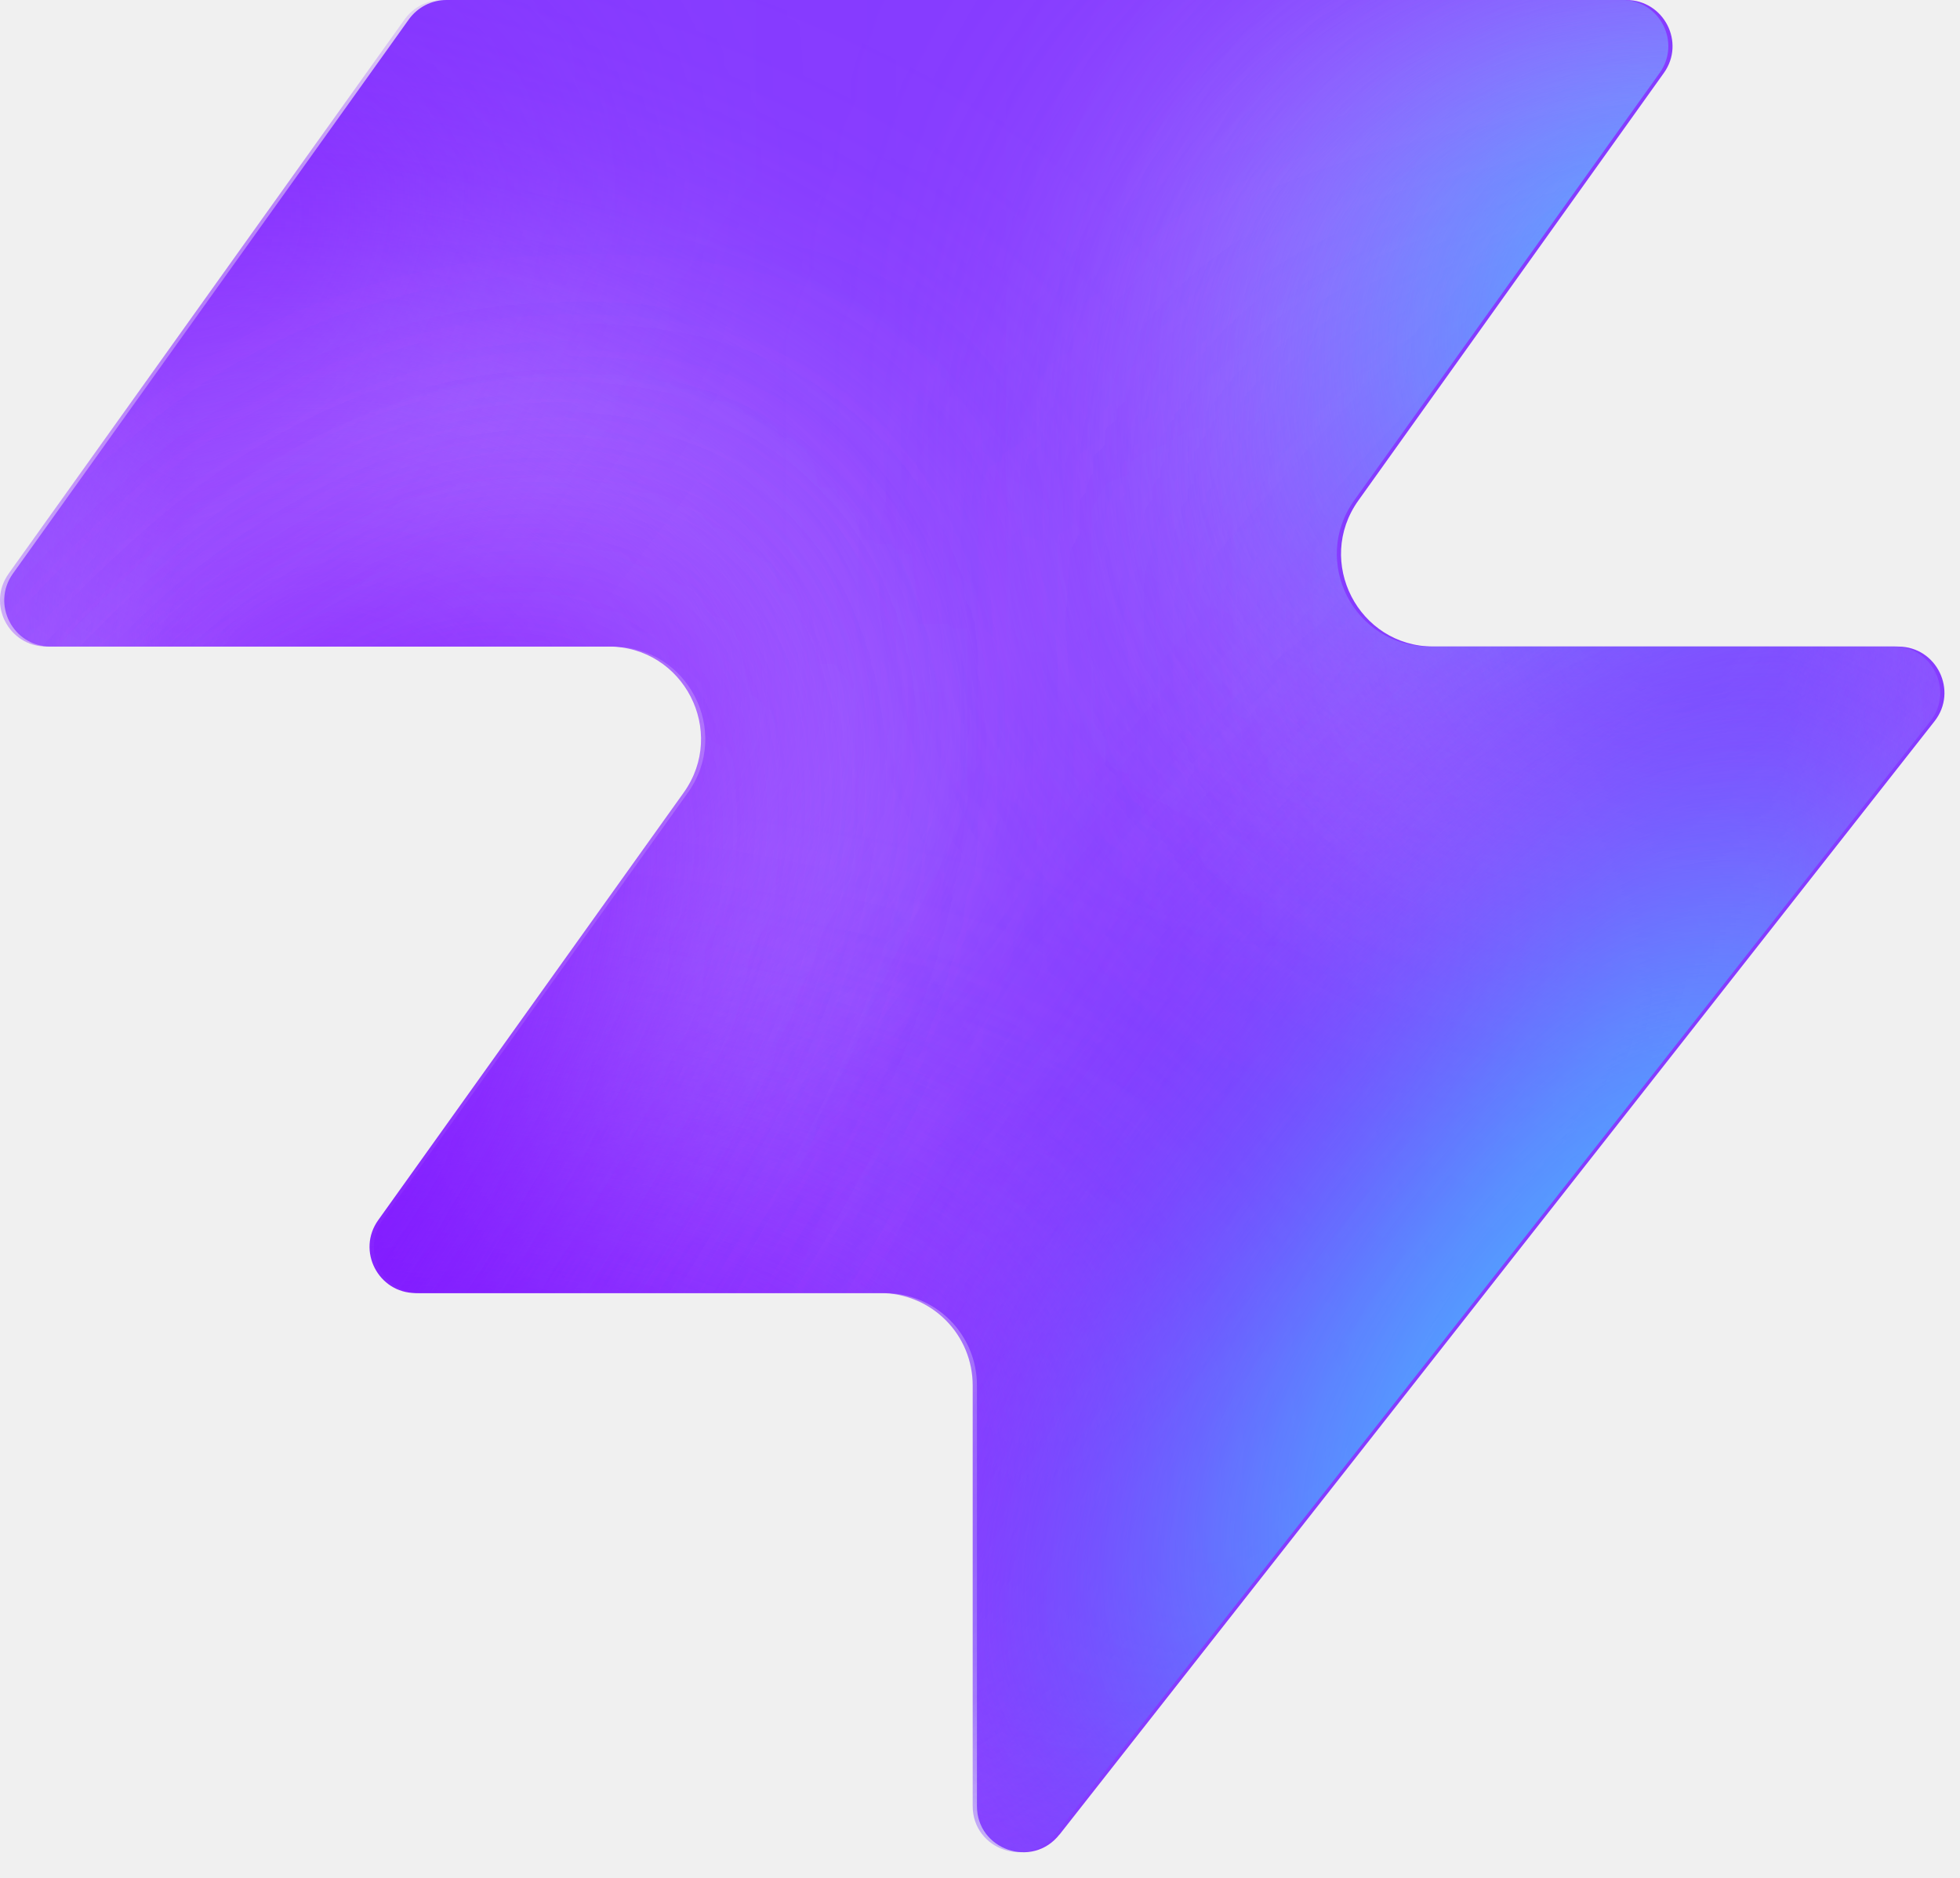
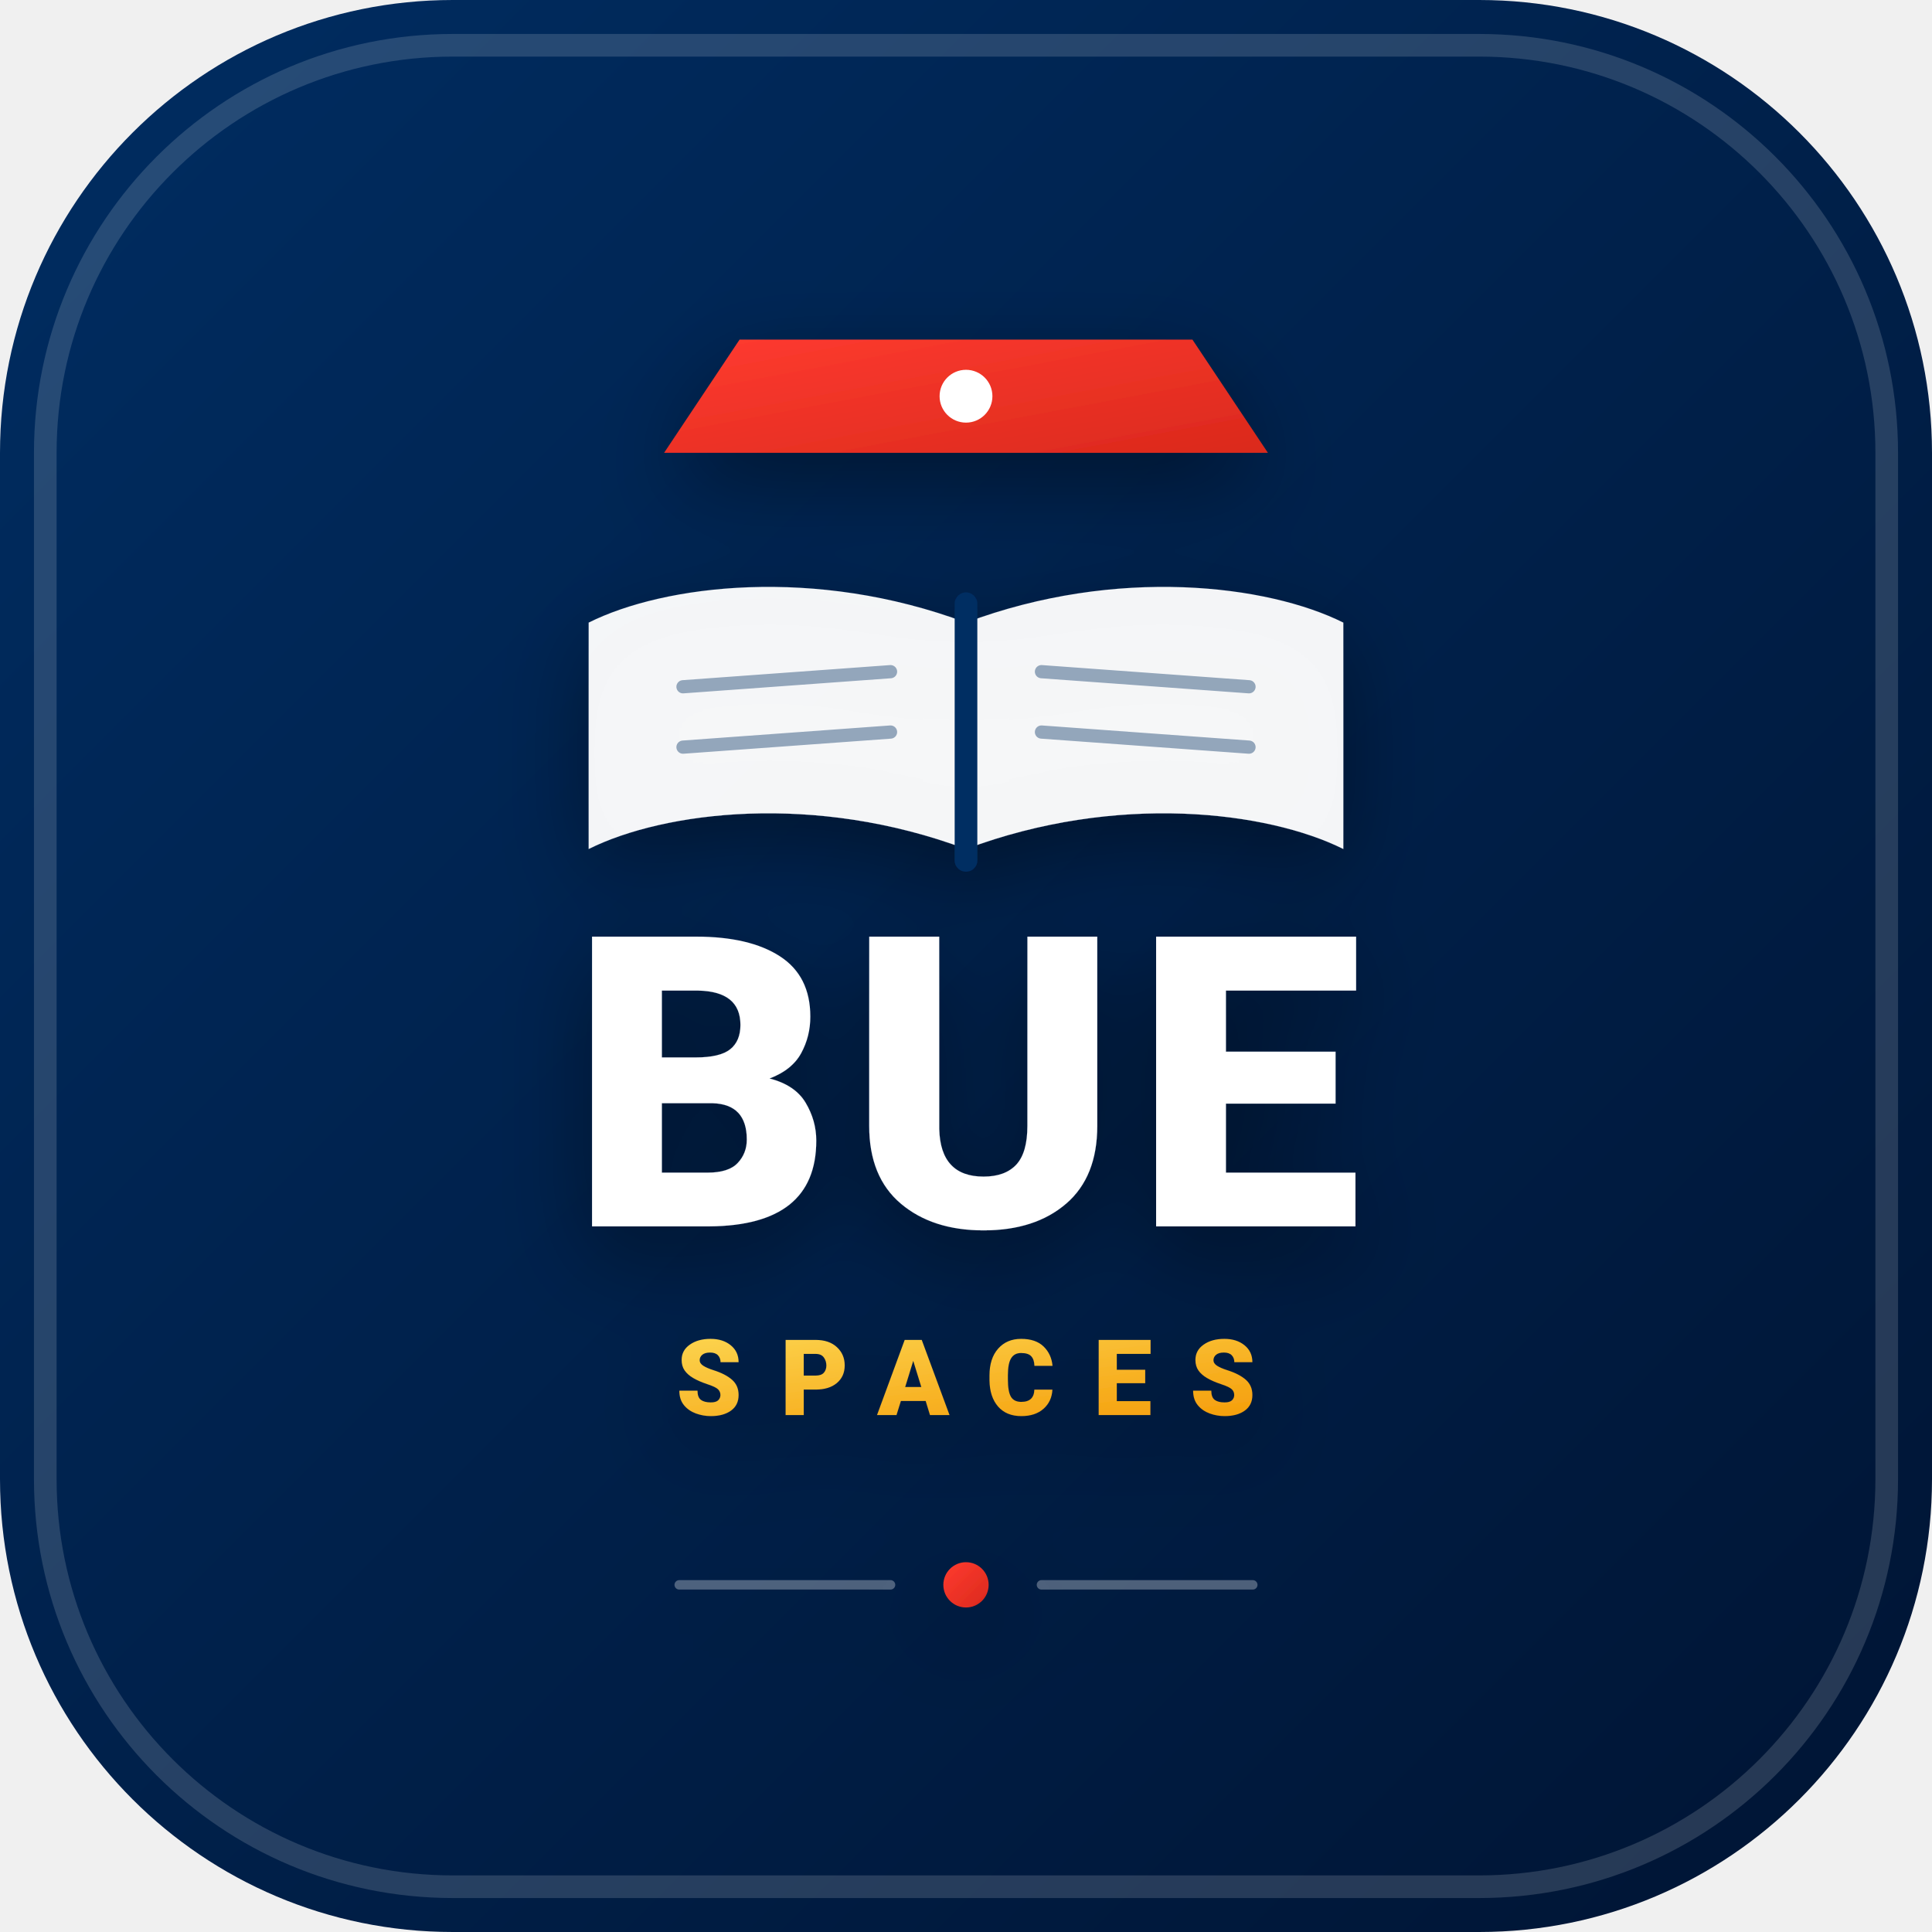
- <svg xmlns="http://www.w3.org/2000/svg" width="48" height="46" fill="none" viewBox="0 0 48 46">
-   <path fill="#863bff" d="M25.946 44.938c-.664.845-2.021.375-2.021-.698V33.937a2.26 2.26 0 0 0-2.262-2.262H10.287c-.92 0-1.456-1.04-.92-1.788l7.48-10.471c1.07-1.497 0-3.578-1.842-3.578H1.237c-.92 0-1.456-1.04-.92-1.788L10.013.474c.214-.297.556-.474.92-.474h28.894c.92 0 1.456 1.04.92 1.788l-7.48 10.471c-1.07 1.498 0 3.579 1.842 3.579h11.377c.943 0 1.473 1.088.89 1.83L25.947 44.94z" style="fill:#863bff;fill:color(display-p3 .525 .23 1);fill-opacity:1" />
-   <mask id="a" width="48" height="46" x="0" y="0" maskUnits="userSpaceOnUse" style="mask-type:alpha">
-     <path fill="#000" d="M25.842 44.938c-.664.844-2.021.375-2.021-.698V33.937a2.26 2.26 0 0 0-2.262-2.262H10.183c-.92 0-1.456-1.04-.92-1.788l7.48-10.471c1.07-1.498 0-3.579-1.842-3.579H1.133c-.92 0-1.456-1.04-.92-1.787L9.91.473c.214-.297.556-.474.92-.474h28.894c.92 0 1.456 1.04.92 1.788l-7.48 10.471c-1.07 1.498 0 3.578 1.842 3.578h11.377c.943 0 1.473 1.088.89 1.832L25.843 44.94z" style="fill:#000;fill-opacity:1" />
-   </mask>
-   <g mask="url(#a)">
-     <g filter="url(#b)">
-       <ellipse cx="5.508" cy="14.704" fill="#ede6ff" rx="5.508" ry="14.704" style="fill:#ede6ff;fill:color(display-p3 .927 .903 1);fill-opacity:1" transform="matrix(.00324 1 1 -.00324 -4.47 31.516)" />
-     </g>
-     <g filter="url(#c)">
-       <ellipse cx="10.399" cy="29.851" fill="#ede6ff" rx="10.399" ry="29.851" style="fill:#ede6ff;fill:color(display-p3 .927 .903 1);fill-opacity:1" transform="matrix(.00324 1 1 -.00324 -39.328 7.883)" />
-     </g>
-     <g filter="url(#d)">
-       <ellipse cx="5.508" cy="30.487" fill="#7e14ff" rx="5.508" ry="30.487" style="fill:#7e14ff;fill:color(display-p3 .492 .077 1);fill-opacity:1" transform="rotate(89.814 -25.913 -14.639)scale(1 -1)" />
-     </g>
-     <g filter="url(#e)">
-       <ellipse cx="5.508" cy="30.599" fill="#7e14ff" rx="5.508" ry="30.599" style="fill:#7e14ff;fill:color(display-p3 .492 .077 1);fill-opacity:1" transform="rotate(89.814 -32.644 -3.334)scale(1 -1)" />
-     </g>
-     <g filter="url(#f)">
-       <ellipse cx="5.508" cy="30.599" fill="#7e14ff" rx="5.508" ry="30.599" style="fill:#7e14ff;fill:color(display-p3 .492 .077 1);fill-opacity:1" transform="matrix(.00324 1 1 -.00324 -34.34 30.47)" />
-     </g>
-     <g filter="url(#g)">
-       <ellipse cx="14.072" cy="22.078" fill="#ede6ff" rx="14.072" ry="22.078" style="fill:#ede6ff;fill:color(display-p3 .927 .903 1);fill-opacity:1" transform="rotate(93.35 24.506 48.493)scale(-1 1)" />
-     </g>
-     <g filter="url(#h)">
-       <ellipse cx="3.47" cy="21.501" fill="#7e14ff" rx="3.47" ry="21.501" style="fill:#7e14ff;fill:color(display-p3 .492 .077 1);fill-opacity:1" transform="rotate(89.009 28.708 47.59)scale(-1 1)" />
-     </g>
-     <g filter="url(#i)">
-       <ellipse cx="3.47" cy="21.501" fill="#7e14ff" rx="3.47" ry="21.501" style="fill:#7e14ff;fill:color(display-p3 .492 .077 1);fill-opacity:1" transform="rotate(89.009 28.708 47.59)scale(-1 1)" />
-     </g>
-     <g filter="url(#j)">
-       <ellipse cx=".387" cy="8.972" fill="#7e14ff" rx="4.407" ry="29.108" style="fill:#7e14ff;fill:color(display-p3 .492 .077 1);fill-opacity:1" transform="rotate(39.51 .387 8.972)" />
-     </g>
-     <g filter="url(#k)">
-       <ellipse cx="47.523" cy="-6.092" fill="#7e14ff" rx="4.407" ry="29.108" style="fill:#7e14ff;fill:color(display-p3 .492 .077 1);fill-opacity:1" transform="rotate(37.892 47.523 -6.092)" />
-     </g>
-     <g filter="url(#l)">
-       <ellipse cx="41.412" cy="6.333" fill="#47bfff" rx="5.971" ry="9.665" style="fill:#47bfff;fill:color(display-p3 .28 .748 1);fill-opacity:1" transform="rotate(37.892 41.412 6.333)" />
-     </g>
-     <g filter="url(#m)">
-       <ellipse cx="-1.879" cy="38.332" fill="#7e14ff" rx="4.407" ry="29.108" style="fill:#7e14ff;fill:color(display-p3 .492 .077 1);fill-opacity:1" transform="rotate(37.892 -1.88 38.332)" />
-     </g>
-     <g filter="url(#n)">
-       <ellipse cx="-1.879" cy="38.332" fill="#7e14ff" rx="4.407" ry="29.108" style="fill:#7e14ff;fill:color(display-p3 .492 .077 1);fill-opacity:1" transform="rotate(37.892 -1.88 38.332)" />
-     </g>
-     <g filter="url(#o)">
-       <ellipse cx="35.651" cy="29.907" fill="#7e14ff" rx="4.407" ry="29.108" style="fill:#7e14ff;fill:color(display-p3 .492 .077 1);fill-opacity:1" transform="rotate(37.892 35.651 29.907)" />
-     </g>
-     <g filter="url(#p)">
-       <ellipse cx="38.418" cy="32.4" fill="#47bfff" rx="5.971" ry="15.297" style="fill:#47bfff;fill:color(display-p3 .28 .748 1);fill-opacity:1" transform="rotate(37.892 38.418 32.4)" />
-     </g>
-   </g>
+ <svg xmlns="http://www.w3.org/2000/svg" viewBox="0 0 512 512" width="100%" height="100%">
  <defs>
-     <filter id="b" width="60.045" height="41.654" x="-19.77" y="16.149" color-interpolation-filters="sRGB" filterUnits="userSpaceOnUse">
-       <feFlood flood-opacity="0" result="BackgroundImageFix" />
-       <feBlend in="SourceGraphic" in2="BackgroundImageFix" result="shape" />
-       <feGaussianBlur result="effect1_foregroundBlur_2002_17158" stdDeviation="7.659" />
-     </filter>
-     <filter id="c" width="90.34" height="51.437" x="-54.613" y="-7.533" color-interpolation-filters="sRGB" filterUnits="userSpaceOnUse">
-       <feFlood flood-opacity="0" result="BackgroundImageFix" />
-       <feBlend in="SourceGraphic" in2="BackgroundImageFix" result="shape" />
-       <feGaussianBlur result="effect1_foregroundBlur_2002_17158" stdDeviation="7.659" />
-     </filter>
-     <filter id="d" width="79.355" height="29.4" x="-49.64" y="2.03" color-interpolation-filters="sRGB" filterUnits="userSpaceOnUse">
-       <feFlood flood-opacity="0" result="BackgroundImageFix" />
-       <feBlend in="SourceGraphic" in2="BackgroundImageFix" result="shape" />
-       <feGaussianBlur result="effect1_foregroundBlur_2002_17158" stdDeviation="4.596" />
-     </filter>
-     <filter id="e" width="79.579" height="29.4" x="-45.045" y="20.029" color-interpolation-filters="sRGB" filterUnits="userSpaceOnUse">
-       <feFlood flood-opacity="0" result="BackgroundImageFix" />
-       <feBlend in="SourceGraphic" in2="BackgroundImageFix" result="shape" />
-       <feGaussianBlur result="effect1_foregroundBlur_2002_17158" stdDeviation="4.596" />
-     </filter>
-     <filter id="f" width="79.579" height="29.4" x="-43.513" y="21.178" color-interpolation-filters="sRGB" filterUnits="userSpaceOnUse">
-       <feFlood flood-opacity="0" result="BackgroundImageFix" />
-       <feBlend in="SourceGraphic" in2="BackgroundImageFix" result="shape" />
-       <feGaussianBlur result="effect1_foregroundBlur_2002_17158" stdDeviation="4.596" />
-     </filter>
-     <filter id="g" width="74.749" height="58.852" x="15.756" y="-17.901" color-interpolation-filters="sRGB" filterUnits="userSpaceOnUse">
-       <feFlood flood-opacity="0" result="BackgroundImageFix" />
-       <feBlend in="SourceGraphic" in2="BackgroundImageFix" result="shape" />
-       <feGaussianBlur result="effect1_foregroundBlur_2002_17158" stdDeviation="7.659" />
-     </filter>
-     <filter id="h" width="61.377" height="25.362" x="23.548" y="2.284" color-interpolation-filters="sRGB" filterUnits="userSpaceOnUse">
-       <feFlood flood-opacity="0" result="BackgroundImageFix" />
-       <feBlend in="SourceGraphic" in2="BackgroundImageFix" result="shape" />
-       <feGaussianBlur result="effect1_foregroundBlur_2002_17158" stdDeviation="4.596" />
-     </filter>
-     <filter id="i" width="61.377" height="25.362" x="23.548" y="2.284" color-interpolation-filters="sRGB" filterUnits="userSpaceOnUse">
-       <feFlood flood-opacity="0" result="BackgroundImageFix" />
-       <feBlend in="SourceGraphic" in2="BackgroundImageFix" result="shape" />
-       <feGaussianBlur result="effect1_foregroundBlur_2002_17158" stdDeviation="4.596" />
-     </filter>
-     <filter id="j" width="56.045" height="63.649" x="-27.636" y="-22.853" color-interpolation-filters="sRGB" filterUnits="userSpaceOnUse">
-       <feFlood flood-opacity="0" result="BackgroundImageFix" />
-       <feBlend in="SourceGraphic" in2="BackgroundImageFix" result="shape" />
-       <feGaussianBlur result="effect1_foregroundBlur_2002_17158" stdDeviation="4.596" />
-     </filter>
-     <filter id="k" width="54.814" height="64.646" x="20.116" y="-38.415" color-interpolation-filters="sRGB" filterUnits="userSpaceOnUse">
-       <feFlood flood-opacity="0" result="BackgroundImageFix" />
-       <feBlend in="SourceGraphic" in2="BackgroundImageFix" result="shape" />
-       <feGaussianBlur result="effect1_foregroundBlur_2002_17158" stdDeviation="4.596" />
-     </filter>
-     <filter id="l" width="33.541" height="35.313" x="24.641" y="-11.323" color-interpolation-filters="sRGB" filterUnits="userSpaceOnUse">
-       <feFlood flood-opacity="0" result="BackgroundImageFix" />
-       <feBlend in="SourceGraphic" in2="BackgroundImageFix" result="shape" />
-       <feGaussianBlur result="effect1_foregroundBlur_2002_17158" stdDeviation="4.596" />
-     </filter>
-     <filter id="m" width="54.814" height="64.646" x="-29.286" y="6.009" color-interpolation-filters="sRGB" filterUnits="userSpaceOnUse">
-       <feFlood flood-opacity="0" result="BackgroundImageFix" />
-       <feBlend in="SourceGraphic" in2="BackgroundImageFix" result="shape" />
-       <feGaussianBlur result="effect1_foregroundBlur_2002_17158" stdDeviation="4.596" />
-     </filter>
-     <filter id="n" width="54.814" height="64.646" x="-29.286" y="6.009" color-interpolation-filters="sRGB" filterUnits="userSpaceOnUse">
-       <feFlood flood-opacity="0" result="BackgroundImageFix" />
-       <feBlend in="SourceGraphic" in2="BackgroundImageFix" result="shape" />
-       <feGaussianBlur result="effect1_foregroundBlur_2002_17158" stdDeviation="4.596" />
-     </filter>
-     <filter id="o" width="54.814" height="64.646" x="8.244" y="-2.416" color-interpolation-filters="sRGB" filterUnits="userSpaceOnUse">
-       <feFlood flood-opacity="0" result="BackgroundImageFix" />
-       <feBlend in="SourceGraphic" in2="BackgroundImageFix" result="shape" />
-       <feGaussianBlur result="effect1_foregroundBlur_2002_17158" stdDeviation="4.596" />
-     </filter>
-     <filter id="p" width="39.409" height="43.623" x="18.713" y="10.588" color-interpolation-filters="sRGB" filterUnits="userSpaceOnUse">
-       <feFlood flood-opacity="0" result="BackgroundImageFix" />
-       <feBlend in="SourceGraphic" in2="BackgroundImageFix" result="shape" />
-       <feGaussianBlur result="effect1_foregroundBlur_2002_17158" stdDeviation="4.596" />
+     <linearGradient id="bueBg" x1="0%" y1="0%" x2="100%" y2="100%">
+       <stop offset="0%" stop-color="#002D62" />
+       <stop offset="100%" stop-color="#001433" />
+     </linearGradient>
+     <linearGradient id="redAccent" x1="0%" y1="0%" x2="100%" y2="100%">
+       <stop offset="0%" stop-color="#FF3B30" />
+       <stop offset="100%" stop-color="#DA291C" />
+     </linearGradient>
+     <linearGradient id="goldAccent" x1="0%" y1="0%" x2="100%" y2="100%">
+       <stop offset="0%" stop-color="#FCD34D" />
+       <stop offset="100%" stop-color="#F59E0B" />
+     </linearGradient>
+     <filter id="glow" x="-20%" y="-20%" width="140%" height="140%">
+       <feDropShadow dx="0" dy="8" stdDeviation="12" flood-color="#000" flood-opacity="0.4" />
    </filter>
  </defs>
+   <rect width="512" height="512" rx="120" fill="url(#bueBg)" />
+   <rect x="12" y="12" width="488" height="488" rx="108" fill="none" stroke="rgba(255,255,255,0.15)" stroke-width="6" />
+   <g filter="url(#glow)">
+     <path d="M196 90 L316 90 L336 120 L176 120 Z" fill="url(#redAccent)" rx="4" />
+     <circle cx="256" cy="105" r="7" fill="#FFFFFF" />
+     <g transform="translate(156, 140)">
+       <path d="M100 85 C60 70, 20 75, 0 85 L0 25 C20 15, 60 10, 100 25 Z" fill="#FFFFFF" opacity="0.95" />
+       <path d="M100 85 C140 70, 180 75, 200 85 L200 25 C180 15, 140 10, 100 25 Z" fill="#FFFFFF" opacity="0.95" />
+       <line x1="100" y1="20" x2="100" y2="88" stroke="#002D62" stroke-width="6" stroke-linecap="round" />
+       <line x1="25" y1="42" x2="80" y2="38" stroke="#002D62" stroke-width="3.5" stroke-linecap="round" opacity="0.4" />
+       <line x1="25" y1="58" x2="80" y2="54" stroke="#002D62" stroke-width="3.5" stroke-linecap="round" opacity="0.4" />
+       <line x1="120" y1="38" x2="175" y2="42" stroke="#002D62" stroke-width="3.5" stroke-linecap="round" opacity="0.4" />
+       <line x1="120" y1="54" x2="175" y2="58" stroke="#002D62" stroke-width="3.5" stroke-linecap="round" opacity="0.4" />
+     </g>
+     <text x="256" y="325" font-family="Montserrat, -apple-system, BlinkMacSystemFont, 'Segoe UI', Roboto, sans-serif" font-size="108" font-weight="900" letter-spacing="4" fill="#FFFFFF" text-anchor="middle">BUE</text>
+     <text x="256" y="375" font-family="Montserrat, -apple-system, BlinkMacSystemFont, 'Segoe UI', Roboto, sans-serif" font-size="28" font-weight="800" letter-spacing="10" fill="url(#goldAccent)" text-anchor="middle">SPACES</text>
+     <circle cx="256" cy="420" r="6" fill="url(#redAccent)" />
+     <line x1="180" y1="420" x2="236" y2="420" stroke="rgba(255,255,255,0.3)" stroke-width="2.5" stroke-linecap="round" />
+     <line x1="276" y1="420" x2="332" y2="420" stroke="rgba(255,255,255,0.3)" stroke-width="2.5" stroke-linecap="round" />
+   </g>
</svg>
